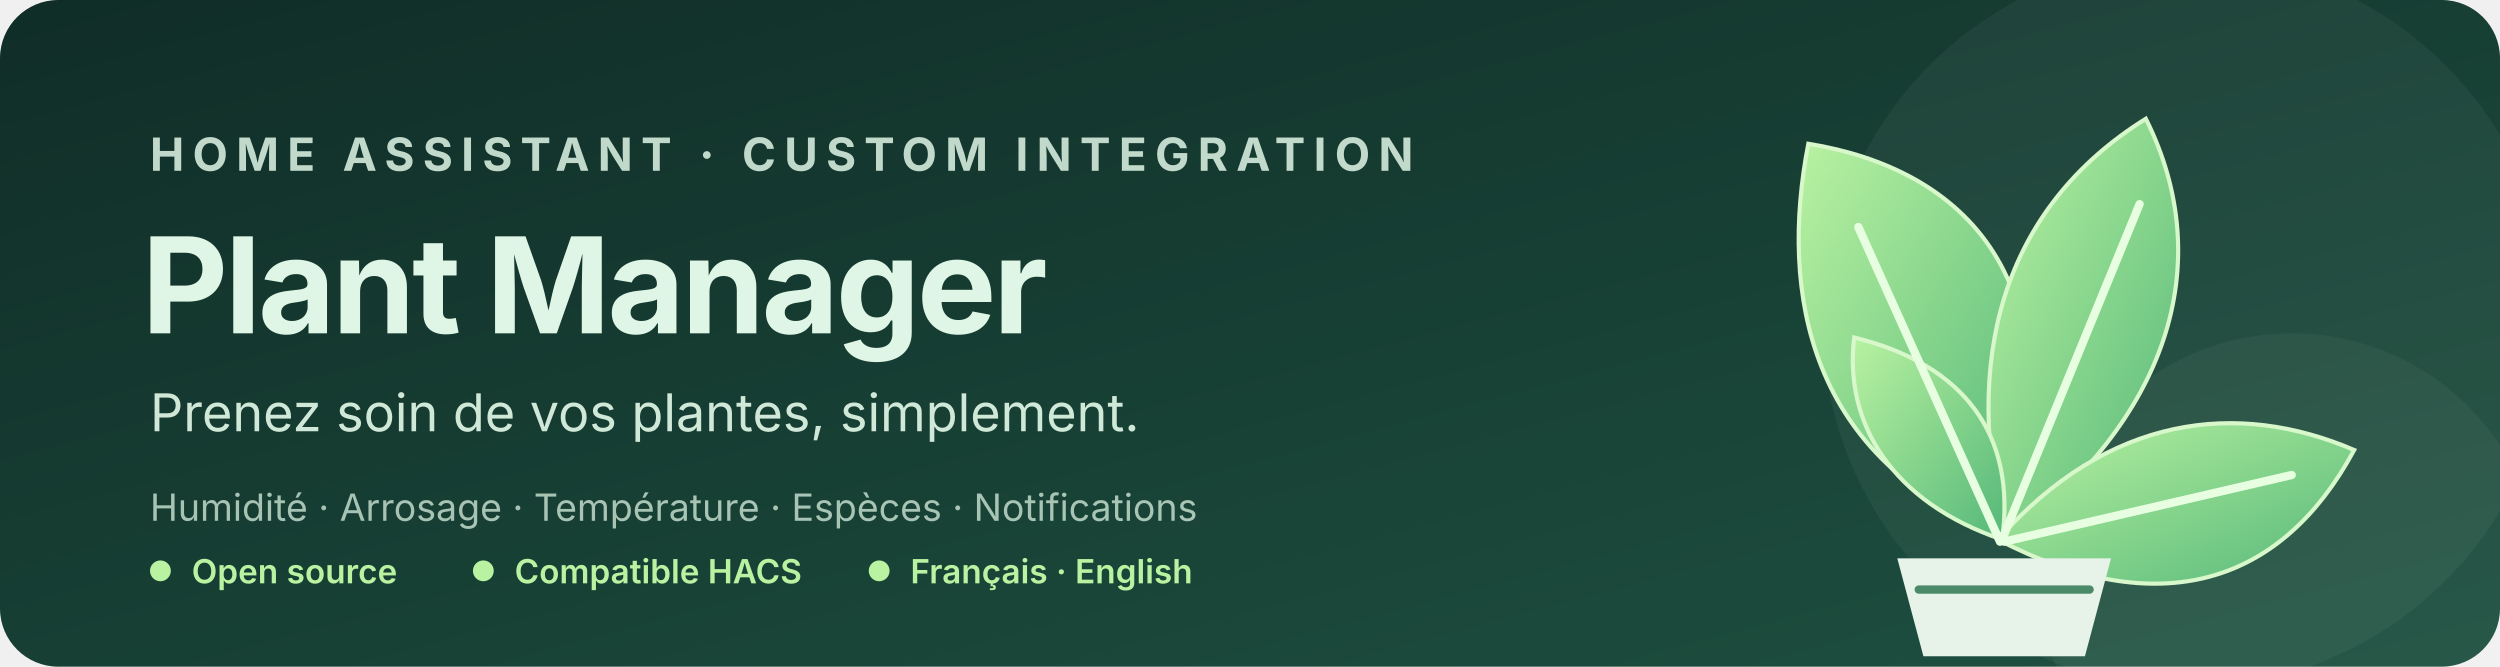
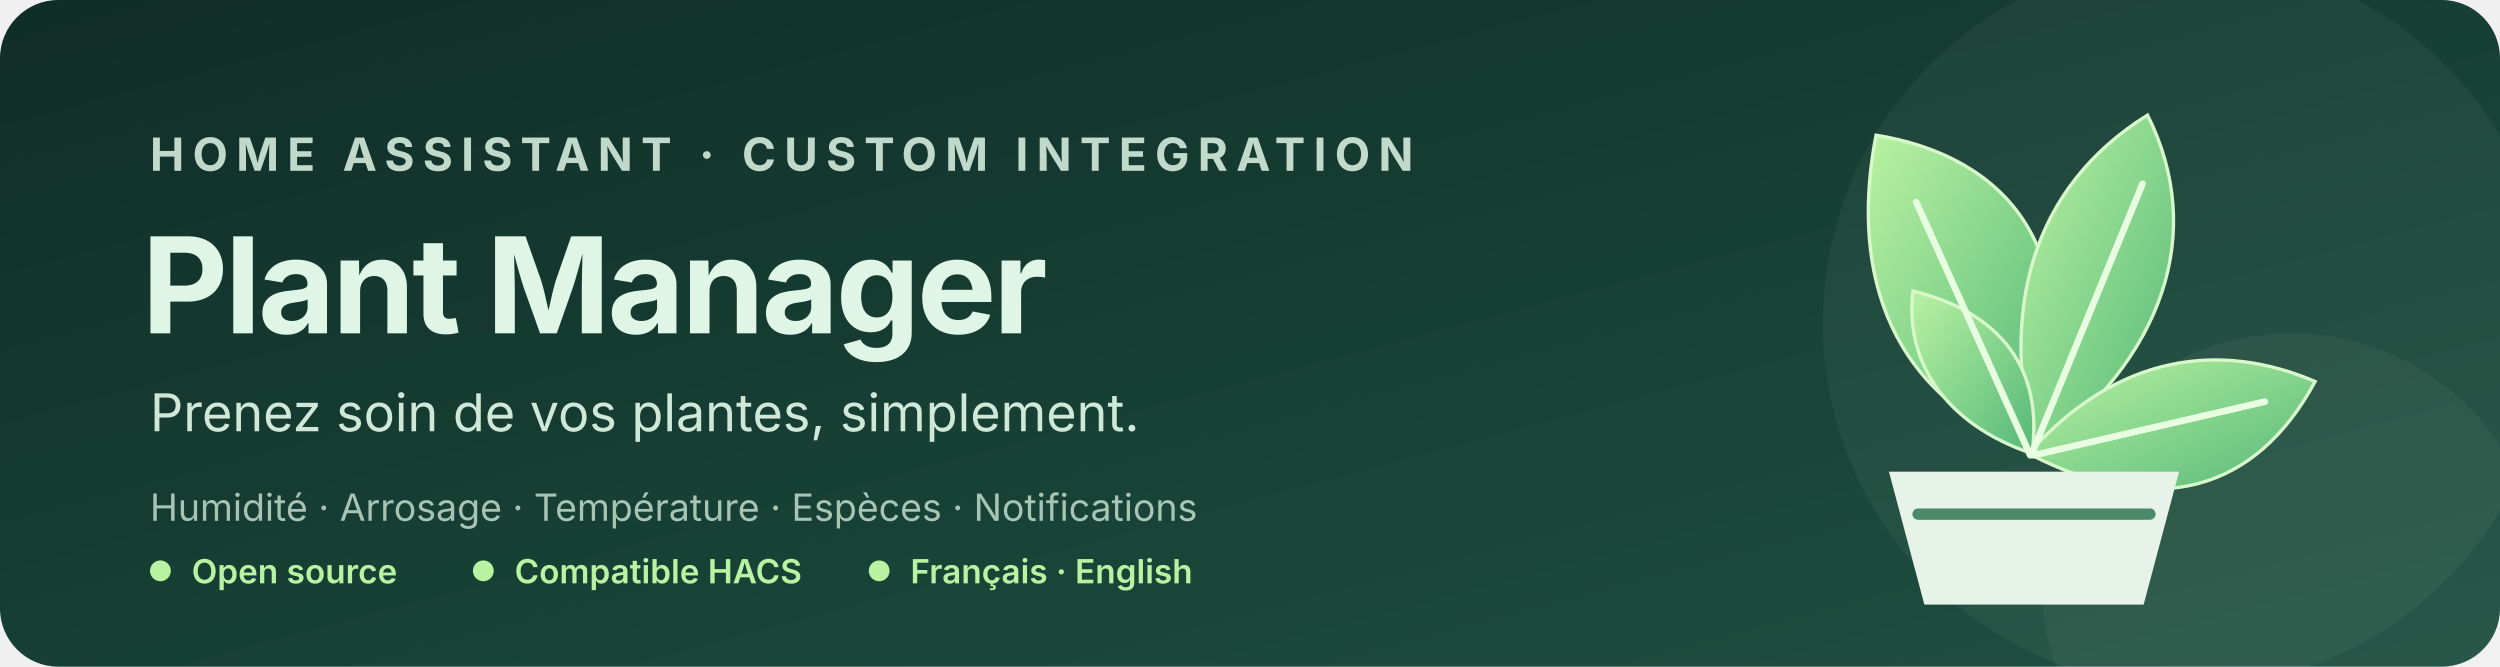
<svg xmlns="http://www.w3.org/2000/svg" width="1200" height="320" viewBox="0 0 1200 320" role="img" aria-labelledby="title desc">
  <defs>
    <linearGradient id="bg" x1="0" y1="0" x2="1" y2="1">
      <stop offset="0" stop-color="#102d27" />
      <stop offset="1" stop-color="#1e5141" />
    </linearGradient>
-     <linearGradient id="pm-leaf" x1="0" y1="0" x2="1" y2="1">
-       <stop offset="0" stop-color="#b9f2a1" />
-       <stop offset="1" stop-color="#55b879" />
-     </linearGradient>
  </defs>
  <rect width="1200" height="320" rx="28" fill="url(#bg)" />
  <circle cx="1050" cy="155" r="175" fill="#ffffff" opacity=".045" />
  <circle cx="1100" cy="280" r="120" fill="#ffffff" opacity=".04" />
-   <g transform="translate(850 45)" fill="url(#pm-leaf)" stroke="#d8f7cb" stroke-width="2">
-     <path d="M112 212C18 176 4 96 18 24c74 12 132 65 94 188Z" />
-     <path d="M113 214C91 128 111 55 180 12c35 70 10 145-67 202Z" />
-     <path d="M109 214C162 154 224 147 280 171c-35 65-94 83-171 43Z" />
-     <path d="M111 214C58 196 35 158 40 117c53 13 78 47 71 97Z" />
-     <path d="M110 215L42 64M111 214L177 53M112 215L250 183" fill="none" stroke="#e7ffe0" stroke-width="4" stroke-linecap="round" />
-     <path d="M62 224h100l-12 45H74Z" fill="#e7f2e8" stroke="#e7f2e8" />
-     <path d="M71 238h82" fill="none" stroke="#4b8a68" stroke-width="4" stroke-linecap="round" />
-   </g>
+   <svg x="850" y="22" width="300" height="300" viewBox="0 0 256 256">
+     <defs>
+       <linearGradient id="pm-bg" x1="0" y1="0" x2="1" y2="1">
+         <stop offset="0" stop-color="#102d27" />
+         <stop offset="1" stop-color="#1e5141" />
+       </linearGradient>
+       <linearGradient id="pm-leaf" x1="0" y1="0" x2="1" y2="1">
+         <stop offset="0" stop-color="#b9f2a1" />
+         <stop offset="1" stop-color="#55b879" />
+       </linearGradient>
+     </defs>
+     <g id="pm-plant" transform="translate(11.7 -16.6) scale(.858)" fill="url(#pm-leaf)" stroke="#d8f7cb" stroke-width="2">
+       <g transform="translate(111 214) scale(.8) translate(-111 -214)">
+         <path d="M112 212C18 176 4 96 18 24c74 12 132 65 94 188Z" />
+         <path d="M113 214C91 128 111 55 180 12c35 70 10 145-67 202Z" />
+         <path d="M109 214C162 154 224 147 280 171c-35 65-94 83-171 43Z" />
+         <path d="M111 214C58 196 35 158 40 117c53 13 78 47 71 97Z" />
+         <path d="M110 215L42 64M111 214L177 53M112 215L250 183" fill="none" stroke="#e7ffe0" stroke-width="4" stroke-linecap="round" />
+       </g>
+       <g transform="translate(112 224) scale(1.35) translate(-112 -224)">
+         <path d="M62 224h100l-12 45H74Z" fill="#e7f2e8" stroke="#e7f2e8" />
+         <path d="M71 238h82" fill="none" stroke="#4b8a68" stroke-width="4" stroke-linecap="round" />
+       </g>
+     </g>
+   </svg>
  <g fill="#dff6e6" font-family="Inter,Segoe UI,Arial,sans-serif">
    <text x="72" y="82" font-size="22" font-weight="700" letter-spacing="4" opacity=".85">HOME ASSISTANT · CUSTOM INTEGRATION</text>
    <text x="68" y="160" font-size="64" font-weight="750" letter-spacing="-1.5">Plant Manager</text>
    <text x="72" y="207" font-size="25" opacity=".92">Prenez soin de vos plantes, simplement.</text>
    <text x="72" y="250" font-size="18" opacity=".72">Humidité · Arrosage · Température · Espèces · Notifications</text>
  </g>
  <g transform="translate(72 274)" fill="#b9f2a1" font-family="Inter,Segoe UI,Arial,sans-serif" font-size="16" font-weight="600">
    <circle cx="5" cy="0" r="5" />
    <text x="20" y="6">Open source</text>
    <circle cx="160" cy="0" r="5" />
    <text x="175" y="6">Compatible HACS</text>
    <circle cx="350" cy="0" r="5" />
    <text x="365" y="6">Français · English</text>
  </g>
</svg>
